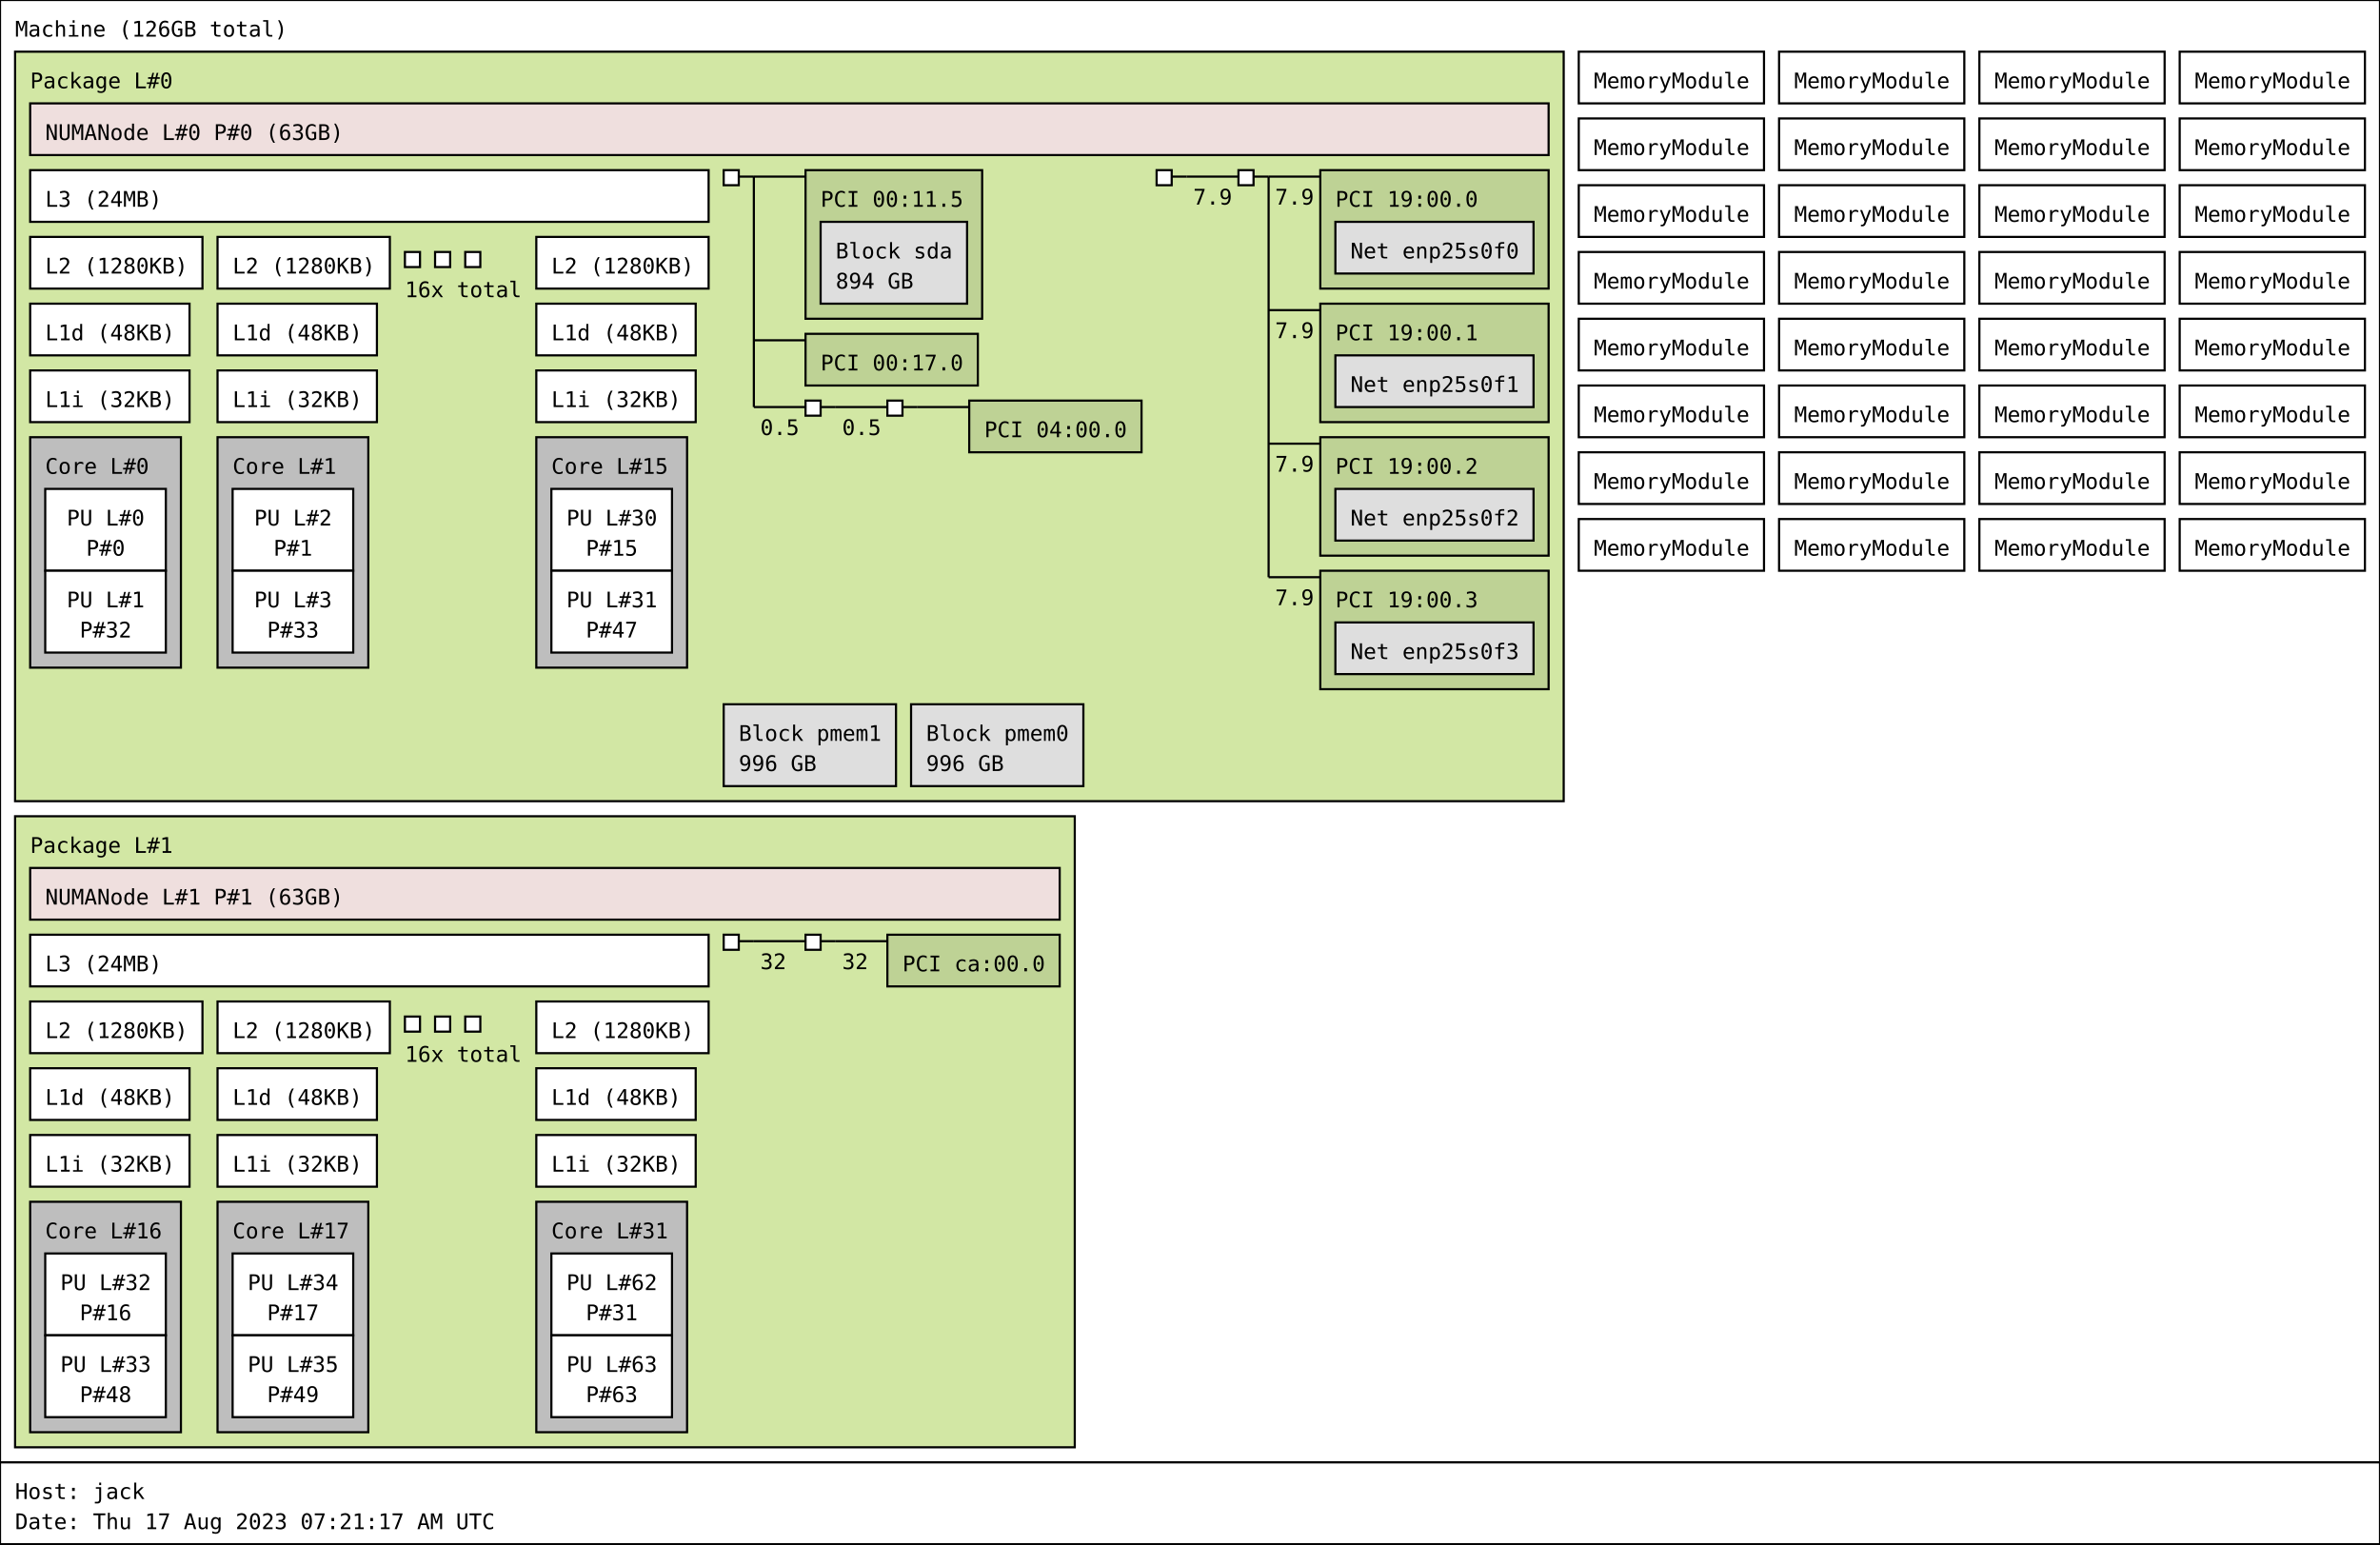
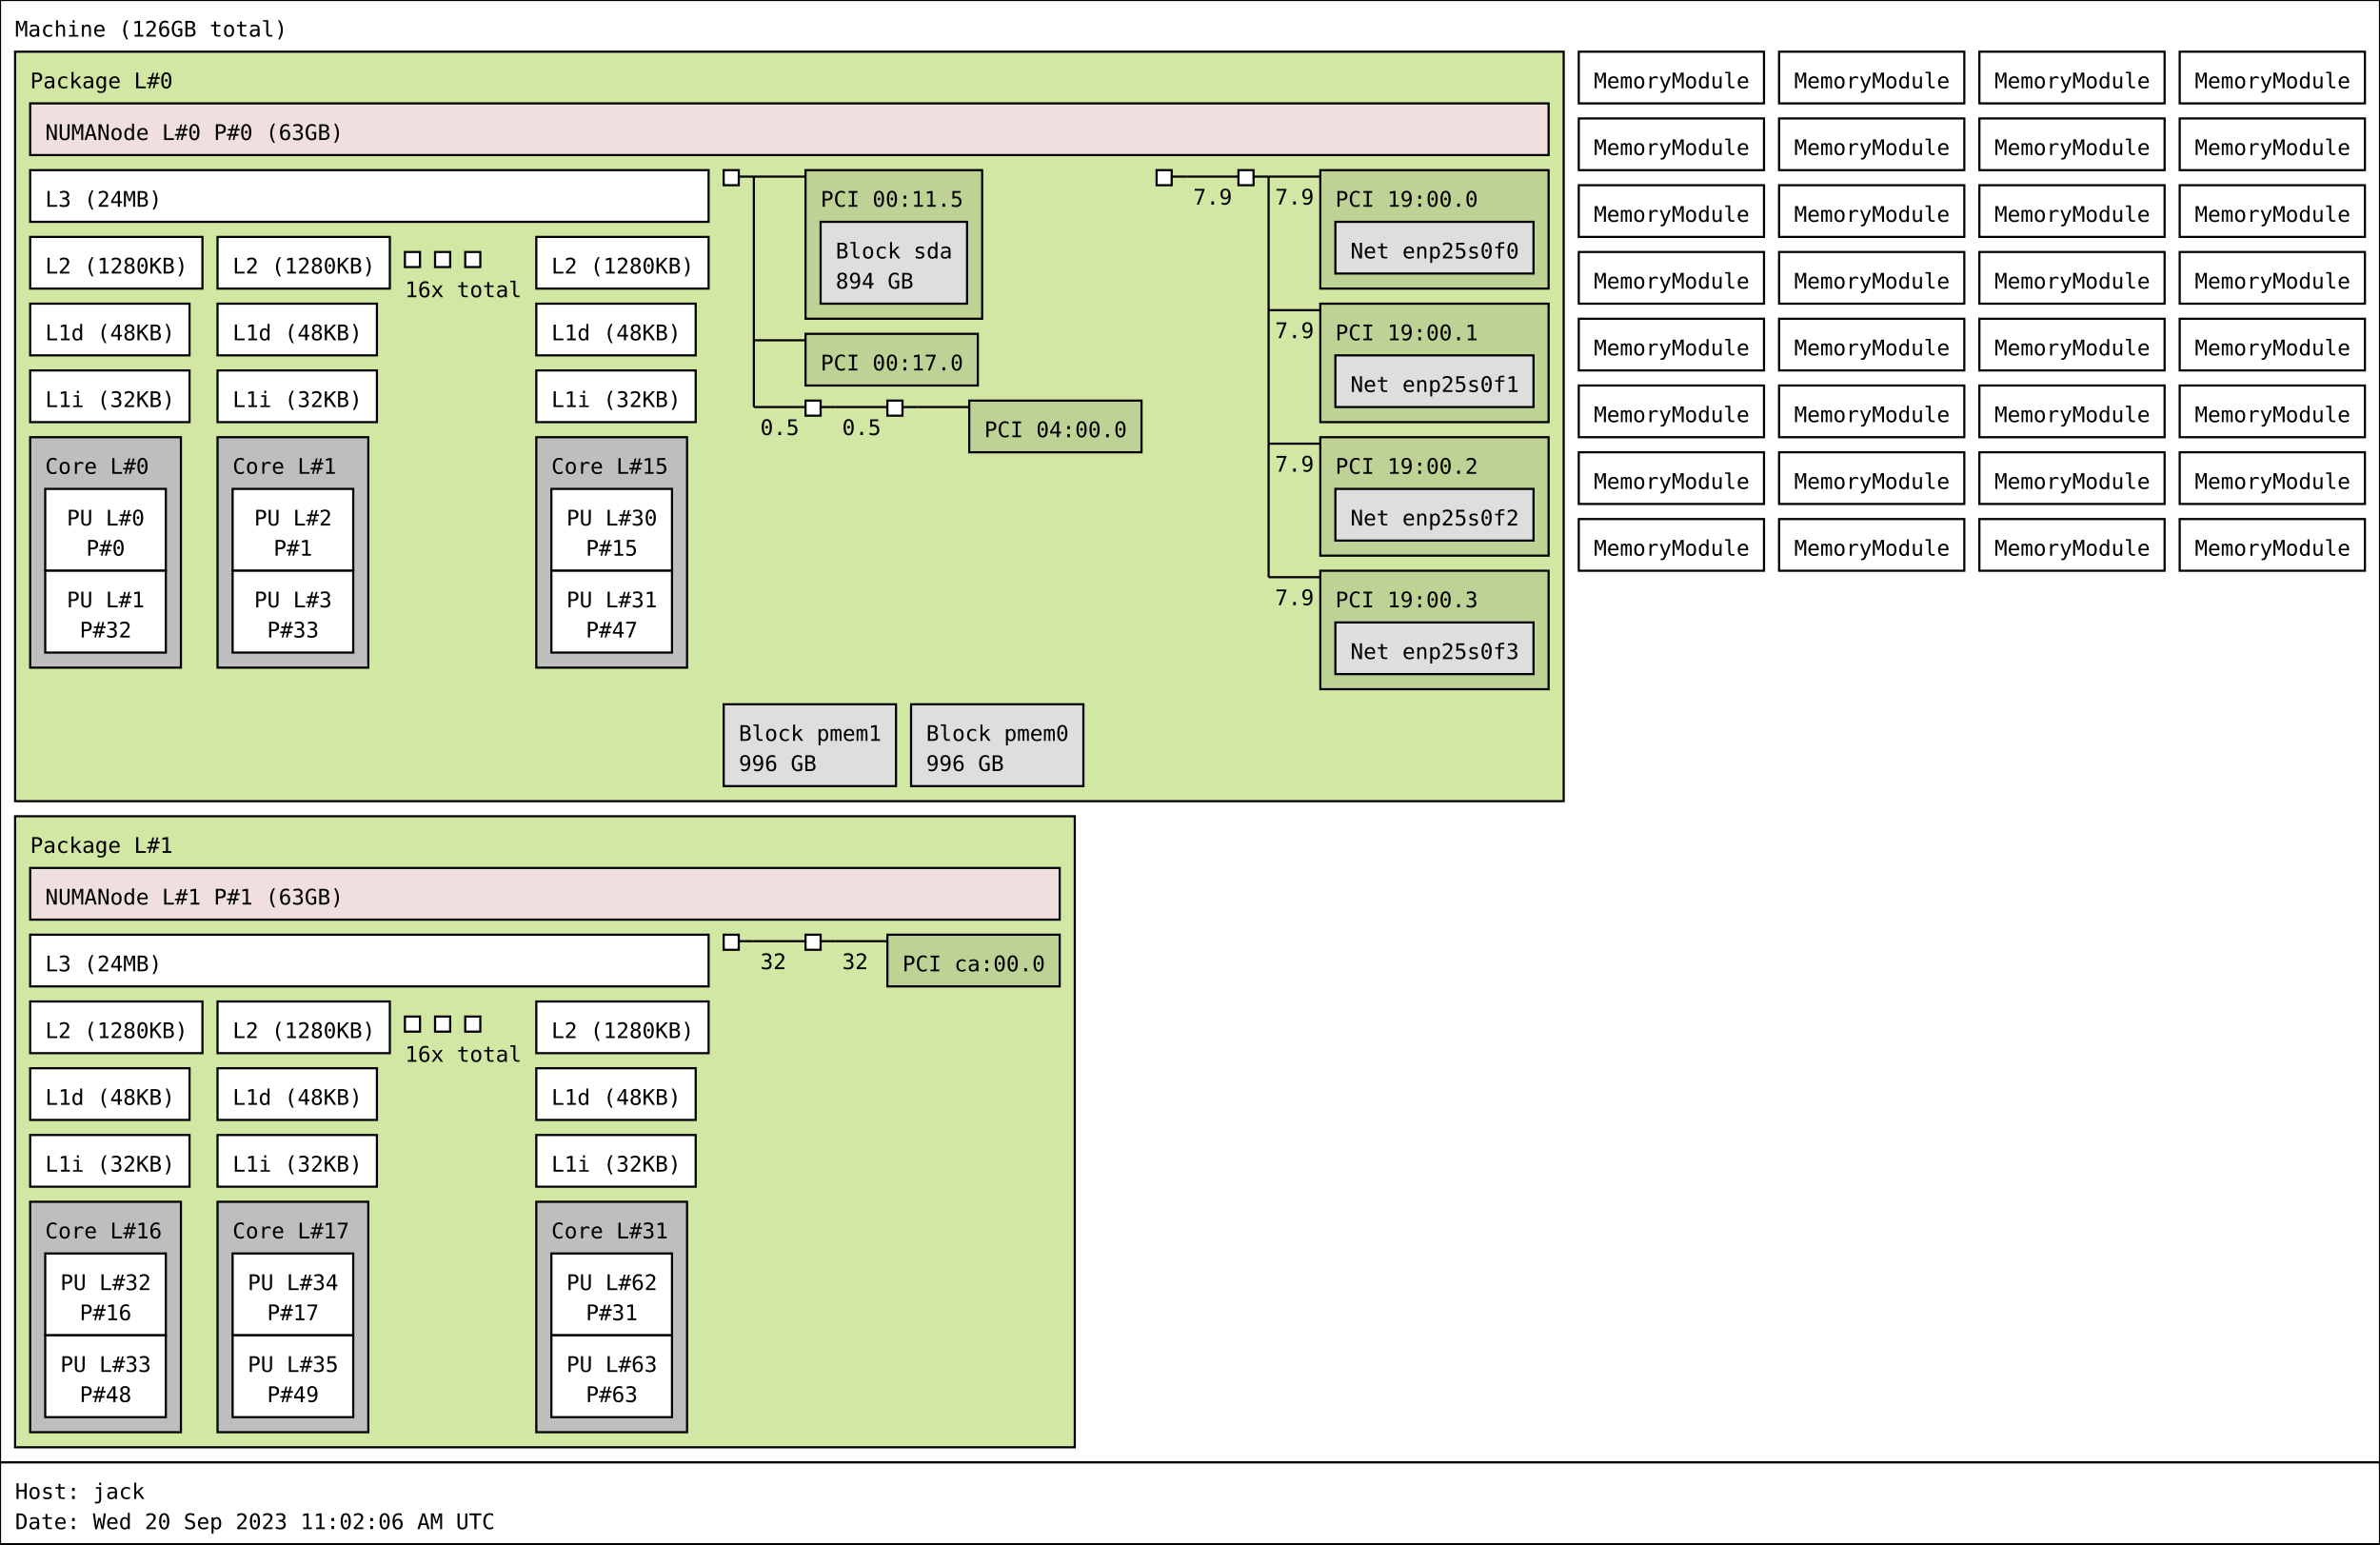
<svg xmlns="http://www.w3.org/2000/svg" width="1105px" height="717px" viewBox="0 0 1105px 717px" version="1.1">
  <rect id="Machine_0_rect" class="Machine" x="0" y="0" width="1105" height="679" fill="rgb(255,255,255)" stroke="rgb(0,0,0)" stroke-width="1" />
  <text id="Machine_0_text" class="Machine" font-family="Monospace" x="7" y="17" fill="rgb(0,0,0)" font-size="10px">Machine (126GB total)</text>
  <rect id="Package_0_rect" class="Package" x="7" y="24" width="719" height="348" fill="rgb(210,231,164)" stroke="rgb(0,0,0)" stroke-width="1" />
  <text id="Package_0_text" class="Package" font-family="Monospace" x="14" y="41" fill="rgb(0,0,0)" font-size="10px">Package L#0</text>
  <rect id="L3_0_rect" class="L3" x="14" y="79" width="315" height="24" fill="rgb(255,255,255)" stroke="rgb(0,0,0)" stroke-width="1" />
  <text id="L3_0_text" class="L3" font-family="Monospace" x="21" y="96" fill="rgb(0,0,0)" font-size="10px">L3 (24MB)</text>
  <rect id="L2_0_rect" class="L2" x="14" y="110" width="80" height="24" fill="rgb(255,255,255)" stroke="rgb(0,0,0)" stroke-width="1" />
  <text id="L2_0_text" class="L2" font-family="Monospace" x="21" y="127" fill="rgb(0,0,0)" font-size="10px">L2 (1280KB)</text>
  <rect id="L1d_0_rect" class="L1d" x="14" y="141" width="74" height="24" fill="rgb(255,255,255)" stroke="rgb(0,0,0)" stroke-width="1" />
  <text id="L1d_0_text" class="L1d" font-family="Monospace" x="21" y="158" fill="rgb(0,0,0)" font-size="10px">L1d (48KB)</text>
  <rect id="L1i_0_rect" class="L1i" x="14" y="172" width="74" height="24" fill="rgb(255,255,255)" stroke="rgb(0,0,0)" stroke-width="1" />
  <text id="L1i_0_text" class="L1i" font-family="Monospace" x="21" y="189" fill="rgb(0,0,0)" font-size="10px">L1i (32KB)</text>
  <rect id="Core_0_rect" class="Core" x="14" y="203" width="70" height="107" fill="rgb(190,190,190)" stroke="rgb(0,0,0)" stroke-width="1" />
  <text id="Core_0_text" class="Core" font-family="Monospace" x="21" y="220" fill="rgb(0,0,0)" font-size="10px">Core L#0</text>
  <rect id="PU_0_rect" class="PU" x="21" y="227" width="56" height="38" fill="rgb(255,255,255)" stroke="rgb(0,0,0)" stroke-width="1" />
  <text id="PU_0_text" class="PU" font-family="Monospace" x="31" y="244" fill="rgb(0,0,0)" font-size="10px">PU L#0</text>
  <text id="PU_0_text_1" class="PU" font-family="Monospace" x="40" y="258" fill="rgb(0,0,0)" font-size="10px">P#0</text>
  <rect id="PU_1_rect" class="PU" x="21" y="265" width="56" height="38" fill="rgb(255,255,255)" stroke="rgb(0,0,0)" stroke-width="1" />
  <text id="PU_1_text" class="PU" font-family="Monospace" x="31" y="282" fill="rgb(0,0,0)" font-size="10px">PU L#1</text>
  <text id="PU_1_text_1" class="PU" font-family="Monospace" x="37" y="296" fill="rgb(0,0,0)" font-size="10px">P#32</text>
  <rect id="L2_1_rect" class="L2" x="101" y="110" width="80" height="24" fill="rgb(255,255,255)" stroke="rgb(0,0,0)" stroke-width="1" />
  <text id="L2_1_text" class="L2" font-family="Monospace" x="108" y="127" fill="rgb(0,0,0)" font-size="10px">L2 (1280KB)</text>
  <rect id="L1d_1_rect" class="L1d" x="101" y="141" width="74" height="24" fill="rgb(255,255,255)" stroke="rgb(0,0,0)" stroke-width="1" />
  <text id="L1d_1_text" class="L1d" font-family="Monospace" x="108" y="158" fill="rgb(0,0,0)" font-size="10px">L1d (48KB)</text>
  <rect id="L1i_1_rect" class="L1i" x="101" y="172" width="74" height="24" fill="rgb(255,255,255)" stroke="rgb(0,0,0)" stroke-width="1" />
  <text id="L1i_1_text" class="L1i" font-family="Monospace" x="108" y="189" fill="rgb(0,0,0)" font-size="10px">L1i (32KB)</text>
  <rect id="Core_1_rect" class="Core" x="101" y="203" width="70" height="107" fill="rgb(190,190,190)" stroke="rgb(0,0,0)" stroke-width="1" />
  <text id="Core_1_text" class="Core" font-family="Monospace" x="108" y="220" fill="rgb(0,0,0)" font-size="10px">Core L#1</text>
  <rect id="PU_2_rect" class="PU" x="108" y="227" width="56" height="38" fill="rgb(255,255,255)" stroke="rgb(0,0,0)" stroke-width="1" />
  <text id="PU_2_text" class="PU" font-family="Monospace" x="118" y="244" fill="rgb(0,0,0)" font-size="10px">PU L#2</text>
  <text id="PU_2_text_1" class="PU" font-family="Monospace" x="127" y="258" fill="rgb(0,0,0)" font-size="10px">P#1</text>
  <rect id="PU_3_rect" class="PU" x="108" y="265" width="56" height="38" fill="rgb(255,255,255)" stroke="rgb(0,0,0)" stroke-width="1" />
  <text id="PU_3_text" class="PU" font-family="Monospace" x="118" y="282" fill="rgb(0,0,0)" font-size="10px">PU L#3</text>
  <text id="PU_3_text_1" class="PU" font-family="Monospace" x="124" y="296" fill="rgb(0,0,0)" font-size="10px">P#33</text>
  <rect id="L2_2_rect" class="L2" x="188" y="117" width="7" height="7" fill="rgb(255,255,255)" stroke="rgb(0,0,0)" stroke-width="1" />
  <rect id="L2_2_rect" class="L2" x="202" y="117" width="7" height="7" fill="rgb(255,255,255)" stroke="rgb(0,0,0)" stroke-width="1" />
  <rect id="L2_2_rect" class="L2" x="216" y="117" width="7" height="7" fill="rgb(255,255,255)" stroke="rgb(0,0,0)" stroke-width="1" />
  <text id="L2_2_text" class="L2" font-family="Monospace" x="188" y="138" fill="rgb(0,0,0)" font-size="10px">16x total</text>
  <rect id="L2_15_rect" class="L2" x="249" y="110" width="80" height="24" fill="rgb(255,255,255)" stroke="rgb(0,0,0)" stroke-width="1" />
  <text id="L2_15_text" class="L2" font-family="Monospace" x="256" y="127" fill="rgb(0,0,0)" font-size="10px">L2 (1280KB)</text>
  <rect id="L1d_15_rect" class="L1d" x="249" y="141" width="74" height="24" fill="rgb(255,255,255)" stroke="rgb(0,0,0)" stroke-width="1" />
  <text id="L1d_15_text" class="L1d" font-family="Monospace" x="256" y="158" fill="rgb(0,0,0)" font-size="10px">L1d (48KB)</text>
  <rect id="L1i_15_rect" class="L1i" x="249" y="172" width="74" height="24" fill="rgb(255,255,255)" stroke="rgb(0,0,0)" stroke-width="1" />
  <text id="L1i_15_text" class="L1i" font-family="Monospace" x="256" y="189" fill="rgb(0,0,0)" font-size="10px">L1i (32KB)</text>
  <rect id="Core_15_rect" class="Core" x="249" y="203" width="70" height="107" fill="rgb(190,190,190)" stroke="rgb(0,0,0)" stroke-width="1" />
  <text id="Core_15_text" class="Core" font-family="Monospace" x="256" y="220" fill="rgb(0,0,0)" font-size="10px">Core L#15</text>
  <rect id="PU_30_rect" class="PU" x="256" y="227" width="56" height="38" fill="rgb(255,255,255)" stroke="rgb(0,0,0)" stroke-width="1" />
  <text id="PU_30_text" class="PU" font-family="Monospace" x="263" y="244" fill="rgb(0,0,0)" font-size="10px">PU L#30</text>
  <text id="PU_30_text_1" class="PU" font-family="Monospace" x="272" y="258" fill="rgb(0,0,0)" font-size="10px">P#15</text>
  <rect id="PU_31_rect" class="PU" x="256" y="265" width="56" height="38" fill="rgb(255,255,255)" stroke="rgb(0,0,0)" stroke-width="1" />
  <text id="PU_31_text" class="PU" font-family="Monospace" x="263" y="282" fill="rgb(0,0,0)" font-size="10px">PU L#31</text>
  <text id="PU_31_text_1" class="PU" font-family="Monospace" x="272" y="296" fill="rgb(0,0,0)" font-size="10px">P#47</text>
  <rect id="NUMANode_0_rect" class="NUMANode" x="14" y="48" width="705" height="24" fill="rgb(239,223,222)" stroke="rgb(0,0,0)" stroke-width="1" />
  <text id="NUMANode_0_text" class="NUMANode" font-family="Monospace" x="21" y="65" fill="rgb(0,0,0)" font-size="10px">NUMANode L#0 P#0 (63GB)</text>
  <rect id="HostBridge_0_rect" class="HostBridge" x="336" y="79" width="7" height="7" fill="rgb(255,255,255)" stroke="rgb(0,0,0)" stroke-width="1" />
  <line id="HostBridge_0_line" class="HostBridge" x1="343" y1="82" x2="350" y2="82" stroke="rgb(0,0,0)" stroke-width="1" />
  <line id="HostBridge_0_line_2" class="HostBridge" x1="350" y1="82" x2="374" y2="82" stroke="rgb(0,0,0)" stroke-width="1" />
  <line id="HostBridge_0_line_3" class="HostBridge" x1="350" y1="158" x2="374" y2="158" stroke="rgb(0,0,0)" stroke-width="1" />
  <line id="HostBridge_0_line_4" class="HostBridge" x1="350" y1="189" x2="374" y2="189" stroke="rgb(0,0,0)" stroke-width="1" />
  <text id="HostBridge_0_text_4" class="HostBridge" font-family="Monospace" x="353" y="202" fill="rgb(0,0,0)" font-size="10px">0.5</text>
  <line id="HostBridge_0_line_1" class="HostBridge" x1="350" y1="82" x2="350" y2="189" stroke="rgb(0,0,0)" stroke-width="1" />
  <rect id="PCI_0_rect" class="PCI" x="374" y="79" width="82" height="69" fill="rgb(190,210,149)" stroke="rgb(0,0,0)" stroke-width="1" />
  <text id="PCI_0_text" class="PCI" font-family="Monospace" x="381" y="96" fill="rgb(0,0,0)" font-size="10px">PCI 00:11.5</text>
  <rect id="Block_0_rect" class="Block" x="381" y="103" width="68" height="38" fill="rgb(222,222,222)" stroke="rgb(0,0,0)" stroke-width="1" />
  <text id="Block_0_text" class="Block" font-family="Monospace" x="388" y="120" fill="rgb(0,0,0)" font-size="10px">Block sda</text>
  <text id="Block_0_text_1" class="Block" font-family="Monospace" x="388" y="134" fill="rgb(0,0,0)" font-size="10px">894 GB</text>
  <rect id="PCI_1_rect" class="PCI" x="374" y="155" width="80" height="24" fill="rgb(190,210,149)" stroke="rgb(0,0,0)" stroke-width="1" />
  <text id="PCI_1_text" class="PCI" font-family="Monospace" x="381" y="172" fill="rgb(0,0,0)" font-size="10px">PCI 00:17.0</text>
  <rect id="PCIBridge_1_rect" class="PCIBridge" x="374" y="186" width="7" height="7" fill="rgb(255,255,255)" stroke="rgb(0,0,0)" stroke-width="1" />
  <line id="PCIBridge_1_line" class="PCIBridge" x1="381" y1="189" x2="388" y2="189" stroke="rgb(0,0,0)" stroke-width="1" />
  <line id="PCIBridge_1_line_2" class="PCIBridge" x1="388" y1="189" x2="412" y2="189" stroke="rgb(0,0,0)" stroke-width="1" />
  <text id="PCIBridge_1_text_2" class="PCIBridge" font-family="Monospace" x="391" y="202" fill="rgb(0,0,0)" font-size="10px">0.5</text>
  <line id="PCIBridge_1_line_1" class="PCIBridge" x1="388" y1="189" x2="388" y2="189" stroke="rgb(0,0,0)" stroke-width="1" />
  <rect id="PCIBridge_2_rect" class="PCIBridge" x="412" y="186" width="7" height="7" fill="rgb(255,255,255)" stroke="rgb(0,0,0)" stroke-width="1" />
  <line id="PCIBridge_2_line" class="PCIBridge" x1="419" y1="189" x2="426" y2="189" stroke="rgb(0,0,0)" stroke-width="1" />
  <line id="PCIBridge_2_line_2" class="PCIBridge" x1="426" y1="189" x2="450" y2="189" stroke="rgb(0,0,0)" stroke-width="1" />
  <line id="PCIBridge_2_line_1" class="PCIBridge" x1="426" y1="189" x2="426" y2="189" stroke="rgb(0,0,0)" stroke-width="1" />
  <rect id="PCI_2_rect" class="PCI" x="450" y="186" width="80" height="24" fill="rgb(190,210,149)" stroke="rgb(0,0,0)" stroke-width="1" />
  <text id="PCI_2_text" class="PCI" font-family="Monospace" x="457" y="203" fill="rgb(0,0,0)" font-size="10px">PCI 04:00.0</text>
  <rect id="HostBridge_3_rect" class="HostBridge" x="537" y="79" width="7" height="7" fill="rgb(255,255,255)" stroke="rgb(0,0,0)" stroke-width="1" />
  <line id="HostBridge_3_line" class="HostBridge" x1="544" y1="82" x2="551" y2="82" stroke="rgb(0,0,0)" stroke-width="1" />
  <line id="HostBridge_3_line_2" class="HostBridge" x1="551" y1="82" x2="575" y2="82" stroke="rgb(0,0,0)" stroke-width="1" />
  <text id="HostBridge_3_text_2" class="HostBridge" font-family="Monospace" x="554" y="95" fill="rgb(0,0,0)" font-size="10px">7.9</text>
  <line id="HostBridge_3_line_1" class="HostBridge" x1="551" y1="82" x2="551" y2="82" stroke="rgb(0,0,0)" stroke-width="1" />
  <rect id="PCIBridge_4_rect" class="PCIBridge" x="575" y="79" width="7" height="7" fill="rgb(255,255,255)" stroke="rgb(0,0,0)" stroke-width="1" />
  <line id="PCIBridge_4_line" class="PCIBridge" x1="582" y1="82" x2="589" y2="82" stroke="rgb(0,0,0)" stroke-width="1" />
  <line id="PCIBridge_4_line_2" class="PCIBridge" x1="589" y1="82" x2="613" y2="82" stroke="rgb(0,0,0)" stroke-width="1" />
  <text id="PCIBridge_4_text_2" class="PCIBridge" font-family="Monospace" x="592" y="95" fill="rgb(0,0,0)" font-size="10px">7.9</text>
  <line id="PCIBridge_4_line_3" class="PCIBridge" x1="589" y1="144" x2="613" y2="144" stroke="rgb(0,0,0)" stroke-width="1" />
  <text id="PCIBridge_4_text_3" class="PCIBridge" font-family="Monospace" x="592" y="157" fill="rgb(0,0,0)" font-size="10px">7.9</text>
  <line id="PCIBridge_4_line_4" class="PCIBridge" x1="589" y1="206" x2="613" y2="206" stroke="rgb(0,0,0)" stroke-width="1" />
  <text id="PCIBridge_4_text_4" class="PCIBridge" font-family="Monospace" x="592" y="219" fill="rgb(0,0,0)" font-size="10px">7.9</text>
  <line id="PCIBridge_4_line_5" class="PCIBridge" x1="589" y1="268" x2="613" y2="268" stroke="rgb(0,0,0)" stroke-width="1" />
  <text id="PCIBridge_4_text_5" class="PCIBridge" font-family="Monospace" x="592" y="281" fill="rgb(0,0,0)" font-size="10px">7.9</text>
  <line id="PCIBridge_4_line_1" class="PCIBridge" x1="589" y1="82" x2="589" y2="268" stroke="rgb(0,0,0)" stroke-width="1" />
  <rect id="PCI_3_rect" class="PCI" x="613" y="79" width="106" height="55" fill="rgb(190,210,149)" stroke="rgb(0,0,0)" stroke-width="1" />
  <text id="PCI_3_text" class="PCI" font-family="Monospace" x="620" y="96" fill="rgb(0,0,0)" font-size="10px">PCI 19:00.0</text>
  <rect id="Net_1_rect" class="Net" x="620" y="103" width="92" height="24" fill="rgb(222,222,222)" stroke="rgb(0,0,0)" stroke-width="1" />
  <text id="Net_1_text" class="Net" font-family="Monospace" x="627" y="120" fill="rgb(0,0,0)" font-size="10px">Net enp25s0f0</text>
  <rect id="PCI_4_rect" class="PCI" x="613" y="141" width="106" height="55" fill="rgb(190,210,149)" stroke="rgb(0,0,0)" stroke-width="1" />
  <text id="PCI_4_text" class="PCI" font-family="Monospace" x="620" y="158" fill="rgb(0,0,0)" font-size="10px">PCI 19:00.1</text>
  <rect id="Net_2_rect" class="Net" x="620" y="165" width="92" height="24" fill="rgb(222,222,222)" stroke="rgb(0,0,0)" stroke-width="1" />
  <text id="Net_2_text" class="Net" font-family="Monospace" x="627" y="182" fill="rgb(0,0,0)" font-size="10px">Net enp25s0f1</text>
  <rect id="PCI_5_rect" class="PCI" x="613" y="203" width="106" height="55" fill="rgb(190,210,149)" stroke="rgb(0,0,0)" stroke-width="1" />
  <text id="PCI_5_text" class="PCI" font-family="Monospace" x="620" y="220" fill="rgb(0,0,0)" font-size="10px">PCI 19:00.2</text>
  <rect id="Net_3_rect" class="Net" x="620" y="227" width="92" height="24" fill="rgb(222,222,222)" stroke="rgb(0,0,0)" stroke-width="1" />
  <text id="Net_3_text" class="Net" font-family="Monospace" x="627" y="244" fill="rgb(0,0,0)" font-size="10px">Net enp25s0f2</text>
  <rect id="PCI_6_rect" class="PCI" x="613" y="265" width="106" height="55" fill="rgb(190,210,149)" stroke="rgb(0,0,0)" stroke-width="1" />
  <text id="PCI_6_text" class="PCI" font-family="Monospace" x="620" y="282" fill="rgb(0,0,0)" font-size="10px">PCI 19:00.3</text>
  <rect id="Net_4_rect" class="Net" x="620" y="289" width="92" height="24" fill="rgb(222,222,222)" stroke="rgb(0,0,0)" stroke-width="1" />
  <text id="Net_4_text" class="Net" font-family="Monospace" x="627" y="306" fill="rgb(0,0,0)" font-size="10px">Net enp25s0f3</text>
  <rect id="Block_5_rect" class="Block" x="336" y="327" width="80" height="38" fill="rgb(222,222,222)" stroke="rgb(0,0,0)" stroke-width="1" />
  <text id="Block_5_text" class="Block" font-family="Monospace" x="343" y="344" fill="rgb(0,0,0)" font-size="10px">Block pmem1</text>
  <text id="Block_5_text_1" class="Block" font-family="Monospace" x="343" y="358" fill="rgb(0,0,0)" font-size="10px">996 GB</text>
  <rect id="Block_6_rect" class="Block" x="423" y="327" width="80" height="38" fill="rgb(222,222,222)" stroke="rgb(0,0,0)" stroke-width="1" />
  <text id="Block_6_text" class="Block" font-family="Monospace" x="430" y="344" fill="rgb(0,0,0)" font-size="10px">Block pmem0</text>
  <text id="Block_6_text_1" class="Block" font-family="Monospace" x="430" y="358" fill="rgb(0,0,0)" font-size="10px">996 GB</text>
  <rect id="Package_1_rect" class="Package" x="7" y="379" width="492" height="293" fill="rgb(210,231,164)" stroke="rgb(0,0,0)" stroke-width="1" />
  <text id="Package_1_text" class="Package" font-family="Monospace" x="14" y="396" fill="rgb(0,0,0)" font-size="10px">Package L#1</text>
  <rect id="L3_1_rect" class="L3" x="14" y="434" width="315" height="24" fill="rgb(255,255,255)" stroke="rgb(0,0,0)" stroke-width="1" />
  <text id="L3_1_text" class="L3" font-family="Monospace" x="21" y="451" fill="rgb(0,0,0)" font-size="10px">L3 (24MB)</text>
  <rect id="L2_16_rect" class="L2" x="14" y="465" width="80" height="24" fill="rgb(255,255,255)" stroke="rgb(0,0,0)" stroke-width="1" />
  <text id="L2_16_text" class="L2" font-family="Monospace" x="21" y="482" fill="rgb(0,0,0)" font-size="10px">L2 (1280KB)</text>
  <rect id="L1d_16_rect" class="L1d" x="14" y="496" width="74" height="24" fill="rgb(255,255,255)" stroke="rgb(0,0,0)" stroke-width="1" />
  <text id="L1d_16_text" class="L1d" font-family="Monospace" x="21" y="513" fill="rgb(0,0,0)" font-size="10px">L1d (48KB)</text>
  <rect id="L1i_16_rect" class="L1i" x="14" y="527" width="74" height="24" fill="rgb(255,255,255)" stroke="rgb(0,0,0)" stroke-width="1" />
  <text id="L1i_16_text" class="L1i" font-family="Monospace" x="21" y="544" fill="rgb(0,0,0)" font-size="10px">L1i (32KB)</text>
  <rect id="Core_16_rect" class="Core" x="14" y="558" width="70" height="107" fill="rgb(190,190,190)" stroke="rgb(0,0,0)" stroke-width="1" />
  <text id="Core_16_text" class="Core" font-family="Monospace" x="21" y="575" fill="rgb(0,0,0)" font-size="10px">Core L#16</text>
  <rect id="PU_32_rect" class="PU" x="21" y="582" width="56" height="38" fill="rgb(255,255,255)" stroke="rgb(0,0,0)" stroke-width="1" />
  <text id="PU_32_text" class="PU" font-family="Monospace" x="28" y="599" fill="rgb(0,0,0)" font-size="10px">PU L#32</text>
  <text id="PU_32_text_1" class="PU" font-family="Monospace" x="37" y="613" fill="rgb(0,0,0)" font-size="10px">P#16</text>
  <rect id="PU_33_rect" class="PU" x="21" y="620" width="56" height="38" fill="rgb(255,255,255)" stroke="rgb(0,0,0)" stroke-width="1" />
  <text id="PU_33_text" class="PU" font-family="Monospace" x="28" y="637" fill="rgb(0,0,0)" font-size="10px">PU L#33</text>
  <text id="PU_33_text_1" class="PU" font-family="Monospace" x="37" y="651" fill="rgb(0,0,0)" font-size="10px">P#48</text>
  <rect id="L2_17_rect" class="L2" x="101" y="465" width="80" height="24" fill="rgb(255,255,255)" stroke="rgb(0,0,0)" stroke-width="1" />
  <text id="L2_17_text" class="L2" font-family="Monospace" x="108" y="482" fill="rgb(0,0,0)" font-size="10px">L2 (1280KB)</text>
  <rect id="L1d_17_rect" class="L1d" x="101" y="496" width="74" height="24" fill="rgb(255,255,255)" stroke="rgb(0,0,0)" stroke-width="1" />
  <text id="L1d_17_text" class="L1d" font-family="Monospace" x="108" y="513" fill="rgb(0,0,0)" font-size="10px">L1d (48KB)</text>
  <rect id="L1i_17_rect" class="L1i" x="101" y="527" width="74" height="24" fill="rgb(255,255,255)" stroke="rgb(0,0,0)" stroke-width="1" />
  <text id="L1i_17_text" class="L1i" font-family="Monospace" x="108" y="544" fill="rgb(0,0,0)" font-size="10px">L1i (32KB)</text>
  <rect id="Core_17_rect" class="Core" x="101" y="558" width="70" height="107" fill="rgb(190,190,190)" stroke="rgb(0,0,0)" stroke-width="1" />
  <text id="Core_17_text" class="Core" font-family="Monospace" x="108" y="575" fill="rgb(0,0,0)" font-size="10px">Core L#17</text>
  <rect id="PU_34_rect" class="PU" x="108" y="582" width="56" height="38" fill="rgb(255,255,255)" stroke="rgb(0,0,0)" stroke-width="1" />
  <text id="PU_34_text" class="PU" font-family="Monospace" x="115" y="599" fill="rgb(0,0,0)" font-size="10px">PU L#34</text>
  <text id="PU_34_text_1" class="PU" font-family="Monospace" x="124" y="613" fill="rgb(0,0,0)" font-size="10px">P#17</text>
  <rect id="PU_35_rect" class="PU" x="108" y="620" width="56" height="38" fill="rgb(255,255,255)" stroke="rgb(0,0,0)" stroke-width="1" />
  <text id="PU_35_text" class="PU" font-family="Monospace" x="115" y="637" fill="rgb(0,0,0)" font-size="10px">PU L#35</text>
  <text id="PU_35_text_1" class="PU" font-family="Monospace" x="124" y="651" fill="rgb(0,0,0)" font-size="10px">P#49</text>
  <rect id="L2_18_rect" class="L2" x="188" y="472" width="7" height="7" fill="rgb(255,255,255)" stroke="rgb(0,0,0)" stroke-width="1" />
  <rect id="L2_18_rect" class="L2" x="202" y="472" width="7" height="7" fill="rgb(255,255,255)" stroke="rgb(0,0,0)" stroke-width="1" />
  <rect id="L2_18_rect" class="L2" x="216" y="472" width="7" height="7" fill="rgb(255,255,255)" stroke="rgb(0,0,0)" stroke-width="1" />
  <text id="L2_18_text" class="L2" font-family="Monospace" x="188" y="493" fill="rgb(0,0,0)" font-size="10px">16x total</text>
  <rect id="L2_31_rect" class="L2" x="249" y="465" width="80" height="24" fill="rgb(255,255,255)" stroke="rgb(0,0,0)" stroke-width="1" />
  <text id="L2_31_text" class="L2" font-family="Monospace" x="256" y="482" fill="rgb(0,0,0)" font-size="10px">L2 (1280KB)</text>
  <rect id="L1d_31_rect" class="L1d" x="249" y="496" width="74" height="24" fill="rgb(255,255,255)" stroke="rgb(0,0,0)" stroke-width="1" />
  <text id="L1d_31_text" class="L1d" font-family="Monospace" x="256" y="513" fill="rgb(0,0,0)" font-size="10px">L1d (48KB)</text>
  <rect id="L1i_31_rect" class="L1i" x="249" y="527" width="74" height="24" fill="rgb(255,255,255)" stroke="rgb(0,0,0)" stroke-width="1" />
  <text id="L1i_31_text" class="L1i" font-family="Monospace" x="256" y="544" fill="rgb(0,0,0)" font-size="10px">L1i (32KB)</text>
  <rect id="Core_31_rect" class="Core" x="249" y="558" width="70" height="107" fill="rgb(190,190,190)" stroke="rgb(0,0,0)" stroke-width="1" />
  <text id="Core_31_text" class="Core" font-family="Monospace" x="256" y="575" fill="rgb(0,0,0)" font-size="10px">Core L#31</text>
  <rect id="PU_62_rect" class="PU" x="256" y="582" width="56" height="38" fill="rgb(255,255,255)" stroke="rgb(0,0,0)" stroke-width="1" />
  <text id="PU_62_text" class="PU" font-family="Monospace" x="263" y="599" fill="rgb(0,0,0)" font-size="10px">PU L#62</text>
  <text id="PU_62_text_1" class="PU" font-family="Monospace" x="272" y="613" fill="rgb(0,0,0)" font-size="10px">P#31</text>
  <rect id="PU_63_rect" class="PU" x="256" y="620" width="56" height="38" fill="rgb(255,255,255)" stroke="rgb(0,0,0)" stroke-width="1" />
  <text id="PU_63_text" class="PU" font-family="Monospace" x="263" y="637" fill="rgb(0,0,0)" font-size="10px">PU L#63</text>
  <text id="PU_63_text_1" class="PU" font-family="Monospace" x="272" y="651" fill="rgb(0,0,0)" font-size="10px">P#63</text>
  <rect id="NUMANode_1_rect" class="NUMANode" x="14" y="403" width="478" height="24" fill="rgb(239,223,222)" stroke="rgb(0,0,0)" stroke-width="1" />
  <text id="NUMANode_1_text" class="NUMANode" font-family="Monospace" x="21" y="420" fill="rgb(0,0,0)" font-size="10px">NUMANode L#1 P#1 (63GB)</text>
  <rect id="HostBridge_5_rect" class="HostBridge" x="336" y="434" width="7" height="7" fill="rgb(255,255,255)" stroke="rgb(0,0,0)" stroke-width="1" />
  <line id="HostBridge_5_line" class="HostBridge" x1="343" y1="437" x2="350" y2="437" stroke="rgb(0,0,0)" stroke-width="1" />
  <line id="HostBridge_5_line_2" class="HostBridge" x1="350" y1="437" x2="374" y2="437" stroke="rgb(0,0,0)" stroke-width="1" />
  <text id="HostBridge_5_text_2" class="HostBridge" font-family="Monospace" x="353" y="450" fill="rgb(0,0,0)" font-size="10px">32</text>
  <line id="HostBridge_5_line_1" class="HostBridge" x1="350" y1="437" x2="350" y2="437" stroke="rgb(0,0,0)" stroke-width="1" />
  <rect id="PCIBridge_6_rect" class="PCIBridge" x="374" y="434" width="7" height="7" fill="rgb(255,255,255)" stroke="rgb(0,0,0)" stroke-width="1" />
  <line id="PCIBridge_6_line" class="PCIBridge" x1="381" y1="437" x2="388" y2="437" stroke="rgb(0,0,0)" stroke-width="1" />
  <line id="PCIBridge_6_line_2" class="PCIBridge" x1="388" y1="437" x2="412" y2="437" stroke="rgb(0,0,0)" stroke-width="1" />
  <text id="PCIBridge_6_text_2" class="PCIBridge" font-family="Monospace" x="391" y="450" fill="rgb(0,0,0)" font-size="10px">32</text>
  <line id="PCIBridge_6_line_1" class="PCIBridge" x1="388" y1="437" x2="388" y2="437" stroke="rgb(0,0,0)" stroke-width="1" />
  <rect id="PCI_7_rect" class="PCI" x="412" y="434" width="80" height="24" fill="rgb(190,210,149)" stroke="rgb(0,0,0)" stroke-width="1" />
  <text id="PCI_7_text" class="PCI" font-family="Monospace" x="419" y="451" fill="rgb(0,0,0)" font-size="10px">PCI ca:00.0</text>
  <rect id="Misc_0_rect" class="Misc" x="733" y="24" width="86" height="24" fill="rgb(255,255,255)" stroke="rgb(0,0,0)" stroke-width="1" />
  <text id="Misc_0_text" class="Misc" font-family="Monospace" x="740" y="41" fill="rgb(0,0,0)" font-size="10px">MemoryModule</text>
  <rect id="Misc_1_rect" class="Misc" x="826" y="24" width="86" height="24" fill="rgb(255,255,255)" stroke="rgb(0,0,0)" stroke-width="1" />
  <text id="Misc_1_text" class="Misc" font-family="Monospace" x="833" y="41" fill="rgb(0,0,0)" font-size="10px">MemoryModule</text>
  <rect id="Misc_2_rect" class="Misc" x="919" y="24" width="86" height="24" fill="rgb(255,255,255)" stroke="rgb(0,0,0)" stroke-width="1" />
  <text id="Misc_2_text" class="Misc" font-family="Monospace" x="926" y="41" fill="rgb(0,0,0)" font-size="10px">MemoryModule</text>
  <rect id="Misc_3_rect" class="Misc" x="1012" y="24" width="86" height="24" fill="rgb(255,255,255)" stroke="rgb(0,0,0)" stroke-width="1" />
  <text id="Misc_3_text" class="Misc" font-family="Monospace" x="1019" y="41" fill="rgb(0,0,0)" font-size="10px">MemoryModule</text>
  <rect id="Misc_4_rect" class="Misc" x="733" y="55" width="86" height="24" fill="rgb(255,255,255)" stroke="rgb(0,0,0)" stroke-width="1" />
  <text id="Misc_4_text" class="Misc" font-family="Monospace" x="740" y="72" fill="rgb(0,0,0)" font-size="10px">MemoryModule</text>
  <rect id="Misc_5_rect" class="Misc" x="826" y="55" width="86" height="24" fill="rgb(255,255,255)" stroke="rgb(0,0,0)" stroke-width="1" />
  <text id="Misc_5_text" class="Misc" font-family="Monospace" x="833" y="72" fill="rgb(0,0,0)" font-size="10px">MemoryModule</text>
  <rect id="Misc_6_rect" class="Misc" x="919" y="55" width="86" height="24" fill="rgb(255,255,255)" stroke="rgb(0,0,0)" stroke-width="1" />
  <text id="Misc_6_text" class="Misc" font-family="Monospace" x="926" y="72" fill="rgb(0,0,0)" font-size="10px">MemoryModule</text>
  <rect id="Misc_7_rect" class="Misc" x="1012" y="55" width="86" height="24" fill="rgb(255,255,255)" stroke="rgb(0,0,0)" stroke-width="1" />
  <text id="Misc_7_text" class="Misc" font-family="Monospace" x="1019" y="72" fill="rgb(0,0,0)" font-size="10px">MemoryModule</text>
  <rect id="Misc_8_rect" class="Misc" x="733" y="86" width="86" height="24" fill="rgb(255,255,255)" stroke="rgb(0,0,0)" stroke-width="1" />
  <text id="Misc_8_text" class="Misc" font-family="Monospace" x="740" y="103" fill="rgb(0,0,0)" font-size="10px">MemoryModule</text>
  <rect id="Misc_9_rect" class="Misc" x="826" y="86" width="86" height="24" fill="rgb(255,255,255)" stroke="rgb(0,0,0)" stroke-width="1" />
  <text id="Misc_9_text" class="Misc" font-family="Monospace" x="833" y="103" fill="rgb(0,0,0)" font-size="10px">MemoryModule</text>
  <rect id="Misc_10_rect" class="Misc" x="919" y="86" width="86" height="24" fill="rgb(255,255,255)" stroke="rgb(0,0,0)" stroke-width="1" />
  <text id="Misc_10_text" class="Misc" font-family="Monospace" x="926" y="103" fill="rgb(0,0,0)" font-size="10px">MemoryModule</text>
  <rect id="Misc_11_rect" class="Misc" x="1012" y="86" width="86" height="24" fill="rgb(255,255,255)" stroke="rgb(0,0,0)" stroke-width="1" />
  <text id="Misc_11_text" class="Misc" font-family="Monospace" x="1019" y="103" fill="rgb(0,0,0)" font-size="10px">MemoryModule</text>
  <rect id="Misc_12_rect" class="Misc" x="733" y="117" width="86" height="24" fill="rgb(255,255,255)" stroke="rgb(0,0,0)" stroke-width="1" />
  <text id="Misc_12_text" class="Misc" font-family="Monospace" x="740" y="134" fill="rgb(0,0,0)" font-size="10px">MemoryModule</text>
  <rect id="Misc_13_rect" class="Misc" x="826" y="117" width="86" height="24" fill="rgb(255,255,255)" stroke="rgb(0,0,0)" stroke-width="1" />
  <text id="Misc_13_text" class="Misc" font-family="Monospace" x="833" y="134" fill="rgb(0,0,0)" font-size="10px">MemoryModule</text>
  <rect id="Misc_14_rect" class="Misc" x="919" y="117" width="86" height="24" fill="rgb(255,255,255)" stroke="rgb(0,0,0)" stroke-width="1" />
  <text id="Misc_14_text" class="Misc" font-family="Monospace" x="926" y="134" fill="rgb(0,0,0)" font-size="10px">MemoryModule</text>
  <rect id="Misc_15_rect" class="Misc" x="1012" y="117" width="86" height="24" fill="rgb(255,255,255)" stroke="rgb(0,0,0)" stroke-width="1" />
  <text id="Misc_15_text" class="Misc" font-family="Monospace" x="1019" y="134" fill="rgb(0,0,0)" font-size="10px">MemoryModule</text>
  <rect id="Misc_16_rect" class="Misc" x="733" y="148" width="86" height="24" fill="rgb(255,255,255)" stroke="rgb(0,0,0)" stroke-width="1" />
  <text id="Misc_16_text" class="Misc" font-family="Monospace" x="740" y="165" fill="rgb(0,0,0)" font-size="10px">MemoryModule</text>
  <rect id="Misc_17_rect" class="Misc" x="826" y="148" width="86" height="24" fill="rgb(255,255,255)" stroke="rgb(0,0,0)" stroke-width="1" />
  <text id="Misc_17_text" class="Misc" font-family="Monospace" x="833" y="165" fill="rgb(0,0,0)" font-size="10px">MemoryModule</text>
  <rect id="Misc_18_rect" class="Misc" x="919" y="148" width="86" height="24" fill="rgb(255,255,255)" stroke="rgb(0,0,0)" stroke-width="1" />
  <text id="Misc_18_text" class="Misc" font-family="Monospace" x="926" y="165" fill="rgb(0,0,0)" font-size="10px">MemoryModule</text>
  <rect id="Misc_19_rect" class="Misc" x="1012" y="148" width="86" height="24" fill="rgb(255,255,255)" stroke="rgb(0,0,0)" stroke-width="1" />
  <text id="Misc_19_text" class="Misc" font-family="Monospace" x="1019" y="165" fill="rgb(0,0,0)" font-size="10px">MemoryModule</text>
  <rect id="Misc_20_rect" class="Misc" x="733" y="179" width="86" height="24" fill="rgb(255,255,255)" stroke="rgb(0,0,0)" stroke-width="1" />
  <text id="Misc_20_text" class="Misc" font-family="Monospace" x="740" y="196" fill="rgb(0,0,0)" font-size="10px">MemoryModule</text>
  <rect id="Misc_21_rect" class="Misc" x="826" y="179" width="86" height="24" fill="rgb(255,255,255)" stroke="rgb(0,0,0)" stroke-width="1" />
  <text id="Misc_21_text" class="Misc" font-family="Monospace" x="833" y="196" fill="rgb(0,0,0)" font-size="10px">MemoryModule</text>
  <rect id="Misc_22_rect" class="Misc" x="919" y="179" width="86" height="24" fill="rgb(255,255,255)" stroke="rgb(0,0,0)" stroke-width="1" />
  <text id="Misc_22_text" class="Misc" font-family="Monospace" x="926" y="196" fill="rgb(0,0,0)" font-size="10px">MemoryModule</text>
  <rect id="Misc_23_rect" class="Misc" x="1012" y="179" width="86" height="24" fill="rgb(255,255,255)" stroke="rgb(0,0,0)" stroke-width="1" />
  <text id="Misc_23_text" class="Misc" font-family="Monospace" x="1019" y="196" fill="rgb(0,0,0)" font-size="10px">MemoryModule</text>
  <rect id="Misc_24_rect" class="Misc" x="733" y="210" width="86" height="24" fill="rgb(255,255,255)" stroke="rgb(0,0,0)" stroke-width="1" />
  <text id="Misc_24_text" class="Misc" font-family="Monospace" x="740" y="227" fill="rgb(0,0,0)" font-size="10px">MemoryModule</text>
  <rect id="Misc_25_rect" class="Misc" x="826" y="210" width="86" height="24" fill="rgb(255,255,255)" stroke="rgb(0,0,0)" stroke-width="1" />
  <text id="Misc_25_text" class="Misc" font-family="Monospace" x="833" y="227" fill="rgb(0,0,0)" font-size="10px">MemoryModule</text>
  <rect id="Misc_26_rect" class="Misc" x="919" y="210" width="86" height="24" fill="rgb(255,255,255)" stroke="rgb(0,0,0)" stroke-width="1" />
  <text id="Misc_26_text" class="Misc" font-family="Monospace" x="926" y="227" fill="rgb(0,0,0)" font-size="10px">MemoryModule</text>
  <rect id="Misc_27_rect" class="Misc" x="1012" y="210" width="86" height="24" fill="rgb(255,255,255)" stroke="rgb(0,0,0)" stroke-width="1" />
  <text id="Misc_27_text" class="Misc" font-family="Monospace" x="1019" y="227" fill="rgb(0,0,0)" font-size="10px">MemoryModule</text>
  <rect id="Misc_28_rect" class="Misc" x="733" y="241" width="86" height="24" fill="rgb(255,255,255)" stroke="rgb(0,0,0)" stroke-width="1" />
  <text id="Misc_28_text" class="Misc" font-family="Monospace" x="740" y="258" fill="rgb(0,0,0)" font-size="10px">MemoryModule</text>
  <rect id="Misc_29_rect" class="Misc" x="826" y="241" width="86" height="24" fill="rgb(255,255,255)" stroke="rgb(0,0,0)" stroke-width="1" />
  <text id="Misc_29_text" class="Misc" font-family="Monospace" x="833" y="258" fill="rgb(0,0,0)" font-size="10px">MemoryModule</text>
  <rect id="Misc_30_rect" class="Misc" x="919" y="241" width="86" height="24" fill="rgb(255,255,255)" stroke="rgb(0,0,0)" stroke-width="1" />
  <text id="Misc_30_text" class="Misc" font-family="Monospace" x="926" y="258" fill="rgb(0,0,0)" font-size="10px">MemoryModule</text>
  <rect id="Misc_31_rect" class="Misc" x="1012" y="241" width="86" height="24" fill="rgb(255,255,255)" stroke="rgb(0,0,0)" stroke-width="1" />
  <text id="Misc_31_text" class="Misc" font-family="Monospace" x="1019" y="258" fill="rgb(0,0,0)" font-size="10px">MemoryModule</text>
  <rect id="anon_rect" x="0" y="679" width="1105" height="38" fill="rgb(255,255,255)" stroke="rgb(0,0,0)" stroke-width="1" />
  <text id="anon_text" font-family="Monospace" x="7" y="696" fill="rgb(0,0,0)" font-size="10px">Host: jack</text>
-   <text id="anon_text_1" font-family="Monospace" x="7" y="710" fill="rgb(0,0,0)" font-size="10px">Date: Thu 17 Aug 2023 07:21:17 AM UTC</text>
+   <text id="anon_text_1" font-family="Monospace" x="7" y="710" fill="rgb(0,0,0)" font-size="10px">Date: Wed 20 Sep 2023 11:02:06 AM UTC</text>
</svg>
